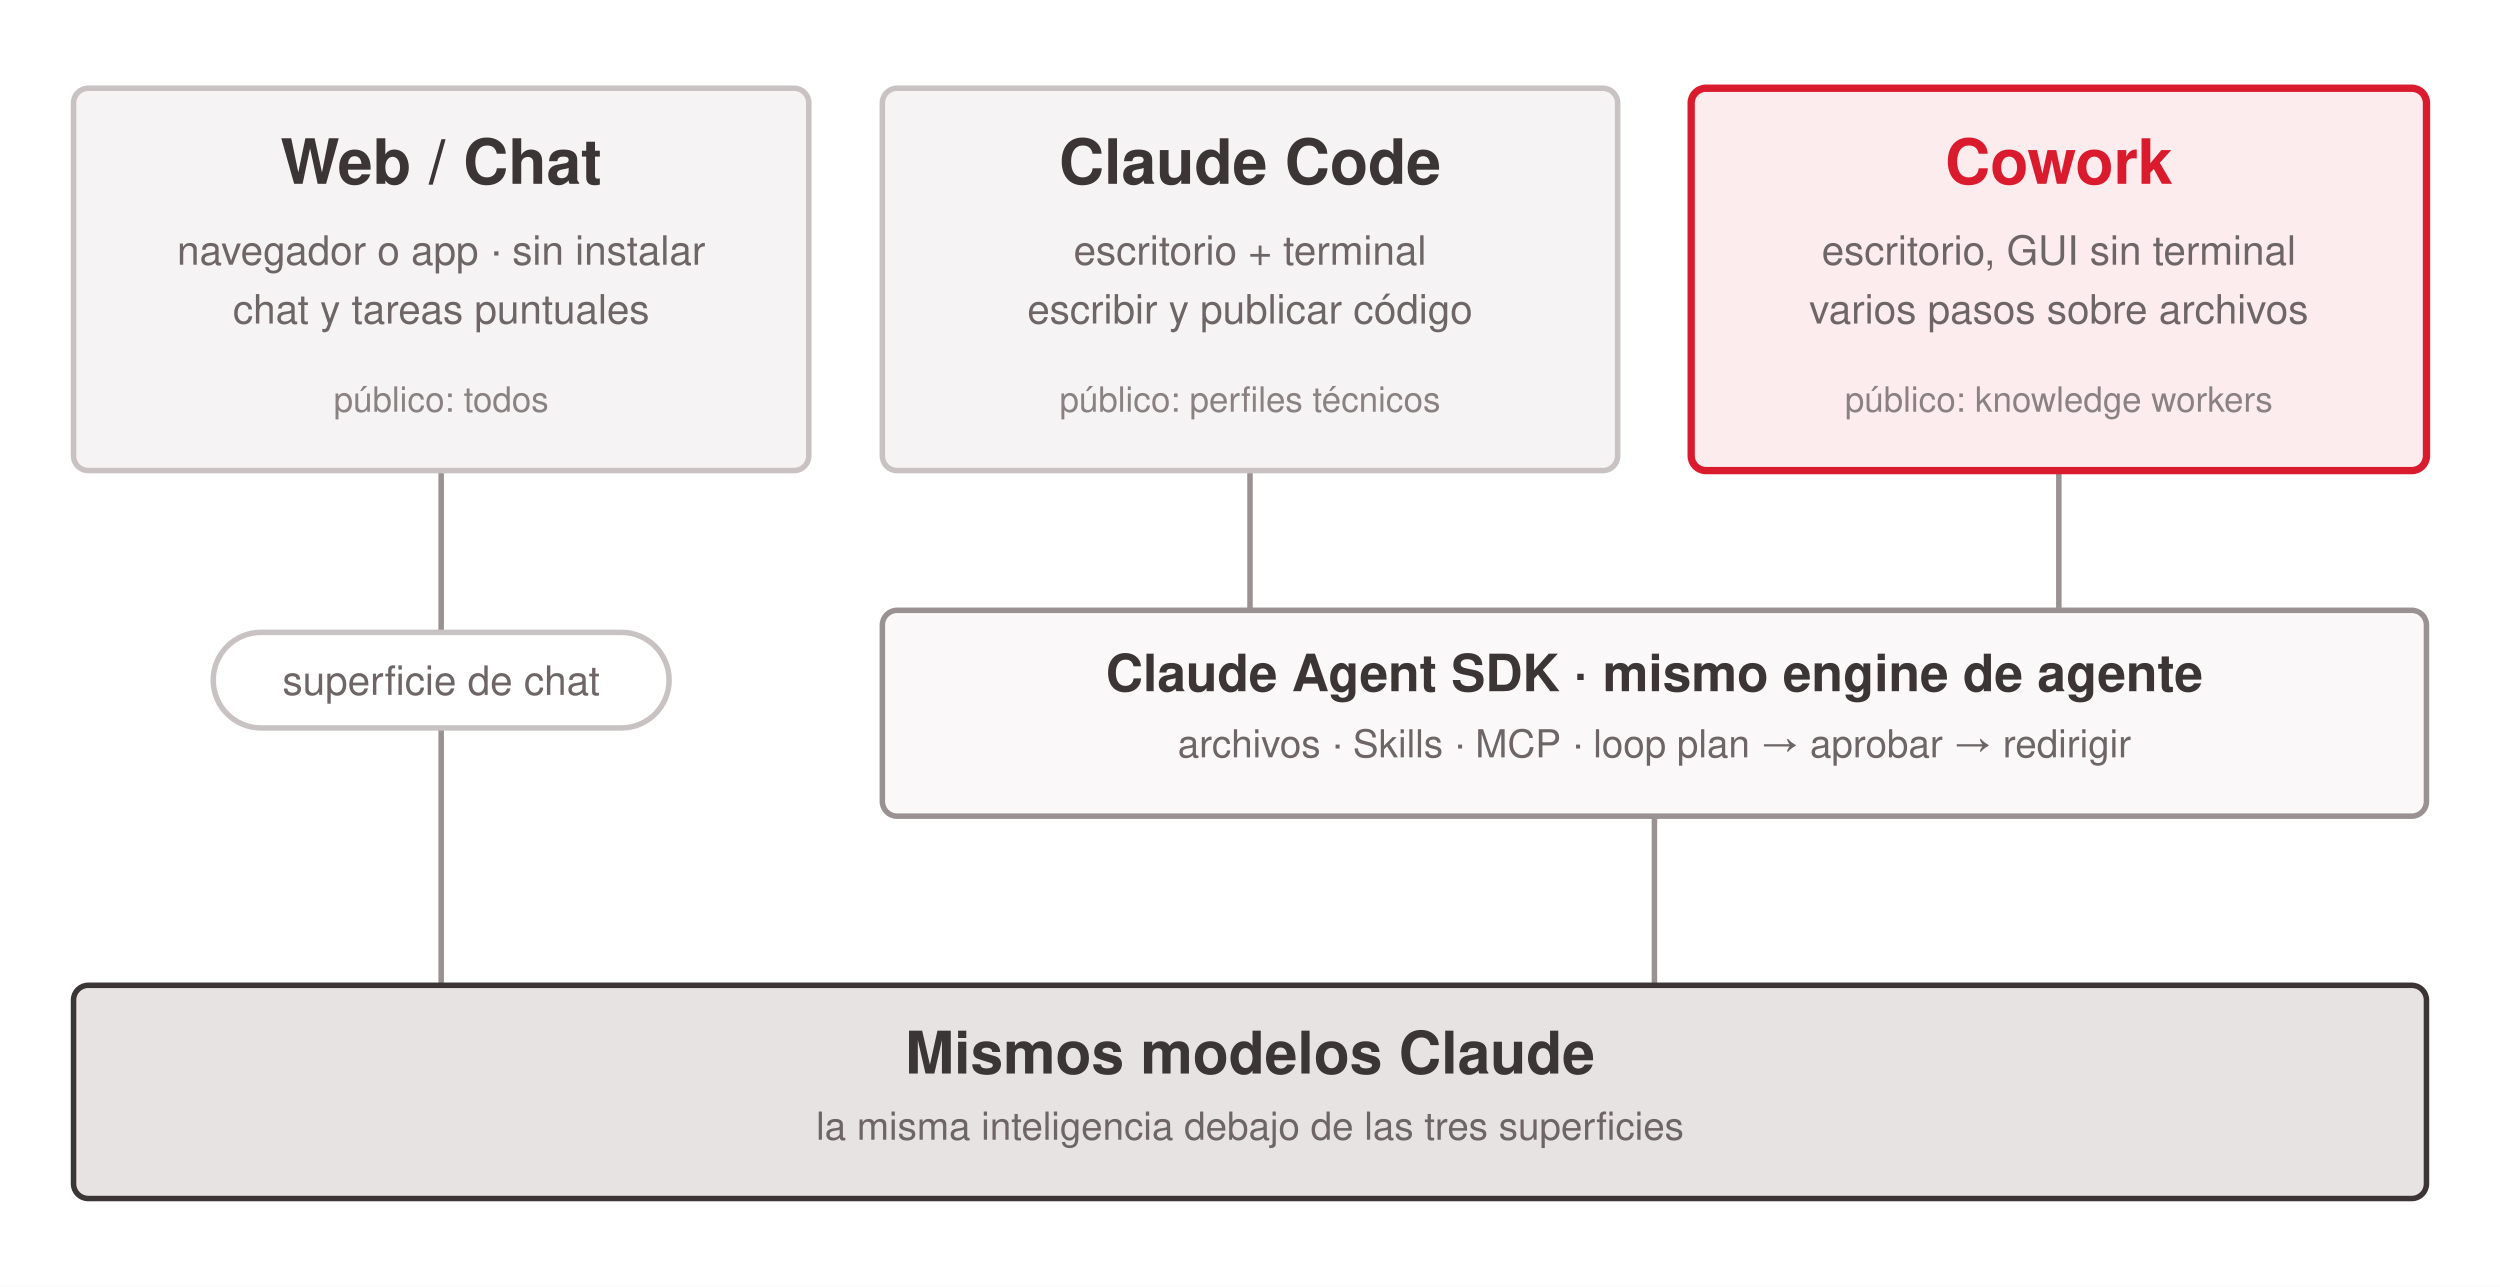
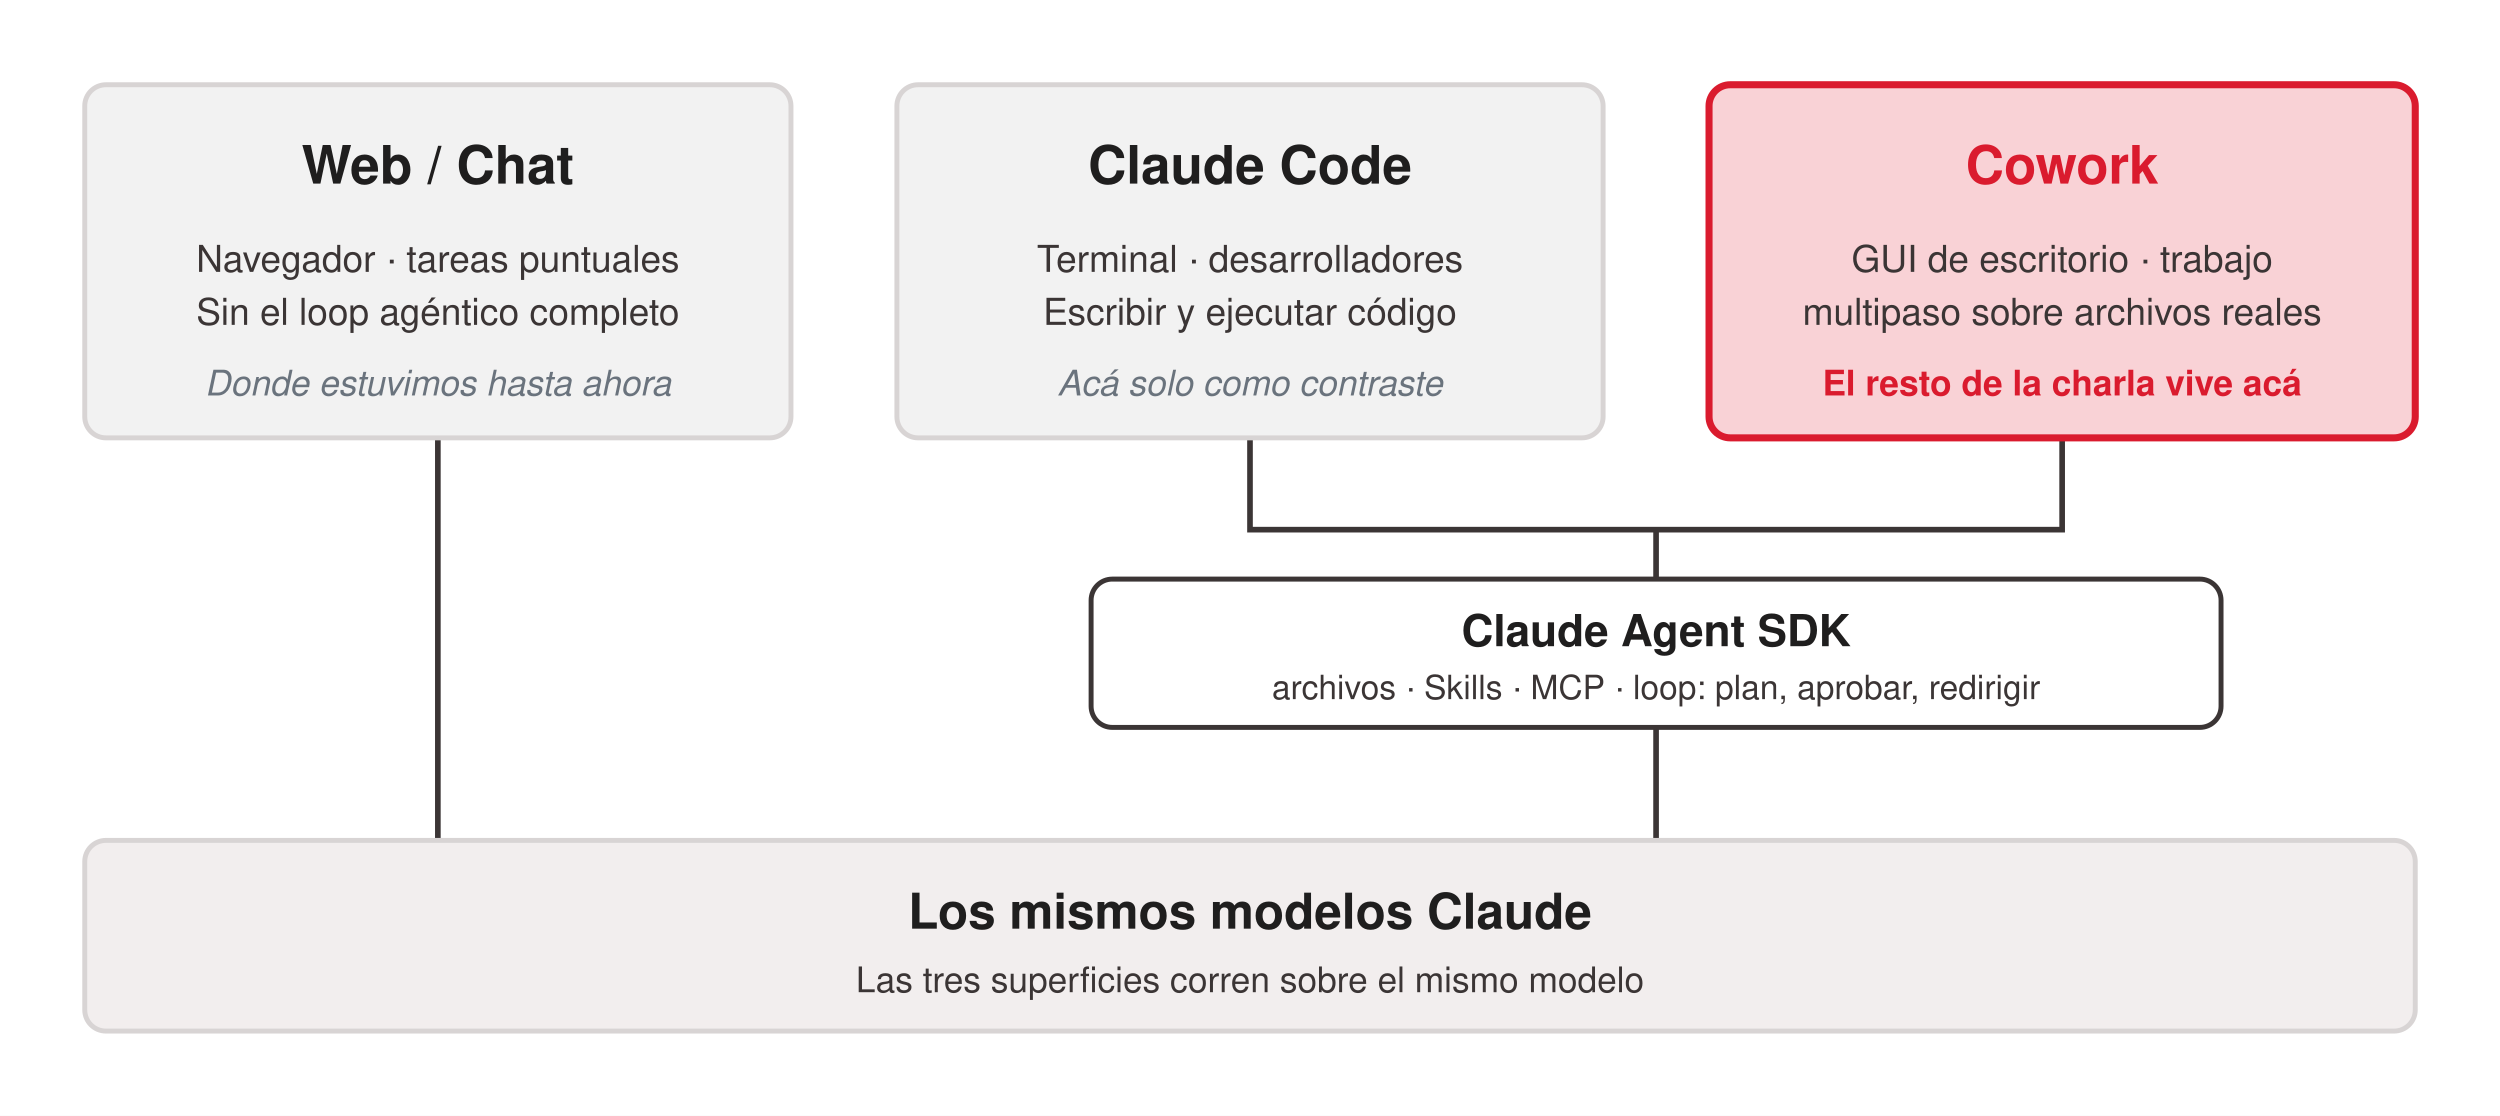
- <svg xmlns="http://www.w3.org/2000/svg" viewBox="0 0 680 350" font-family="Helvetica Neue, Helvetica, Arial, sans-serif">
-   <rect x="0" y="0" width="680" height="350" fill="#ffffff" />
-   <g stroke="#9A9292" stroke-width="1.5" fill="none">
-     <line x1="120" y1="128" x2="120" y2="268" />
-     <line x1="340" y1="128" x2="340" y2="166" />
-     <line x1="560" y1="128" x2="560" y2="166" />
-     <line x1="450" y1="222" x2="450" y2="268" />
+ <svg xmlns="http://www.w3.org/2000/svg" viewBox="0 0 708 316">
+   <rect x="0" y="0" width="708" height="316" fill="#ffffff" />
+   <g transform="translate(24,24)">
+     <path d="M 100 100 L 100 214" fill="none" stroke="#3B3535" stroke-width="1.6" />
+     <path d="M 330 100 L 330 126 L 560 126 L 560 100" fill="none" stroke="#3B3535" stroke-width="1.6" />
+     <path d="M 445 126 L 445 140" fill="none" stroke="#3B3535" stroke-width="1.6" />
+     <path d="M 445 182 L 445 214" fill="none" stroke="#3B3535" stroke-width="1.6" />
+     <rect x="0" y="0" width="200" height="100" rx="6" fill="#F2F2F2" stroke="#D8D4D4" stroke-width="1.4" />
+     <text x="100" y="28" text-anchor="middle" font-family="Helvetica, Arial, sans-serif" font-size="15" font-weight="bold" fill="#1F1E1E">Web / Chat</text>
+     <text x="100" y="53" text-anchor="middle" font-family="Helvetica, Arial, sans-serif" font-size="10.5" fill="#3B3535">Navegador · tareas puntuales</text>
+     <text x="100" y="68" text-anchor="middle" font-family="Helvetica, Arial, sans-serif" font-size="10.5" fill="#3B3535">Sin el loop agéntico completo</text>
+     <text x="100" y="88" text-anchor="middle" font-family="Helvetica, Arial, sans-serif" font-size="10" font-style="italic" fill="#6A737D">Donde estuvimos hasta ahora</text>
+     <rect x="230" y="0" width="200" height="100" rx="6" fill="#F2F2F2" stroke="#D8D4D4" stroke-width="1.4" />
+     <text x="330" y="28" text-anchor="middle" font-family="Helvetica, Arial, sans-serif" font-size="15" font-weight="bold" fill="#1F1E1E">Claude Code</text>
+     <text x="330" y="53" text-anchor="middle" font-family="Helvetica, Arial, sans-serif" font-size="10.5" fill="#3B3535">Terminal · desarrolladores</text>
+     <text x="330" y="68" text-anchor="middle" font-family="Helvetica, Arial, sans-serif" font-size="10.5" fill="#3B3535">Escribir y ejecutar código</text>
+     <text x="330" y="88" text-anchor="middle" font-family="Helvetica, Arial, sans-serif" font-size="10" font-style="italic" fill="#6A737D">Acá solo como contraste</text>
+     <rect x="460" y="0" width="200" height="100" rx="6" fill="#F9D2D6" stroke="#DA1B2E" stroke-width="2" />
+     <text x="560" y="28" text-anchor="middle" font-family="Helvetica, Arial, sans-serif" font-size="15" font-weight="bold" fill="#DA1B2E">Cowork</text>
+     <text x="560" y="53" text-anchor="middle" font-family="Helvetica, Arial, sans-serif" font-size="10.5" fill="#3B3535">GUI de escritorio · trabajo</text>
+     <text x="560" y="68" text-anchor="middle" font-family="Helvetica, Arial, sans-serif" font-size="10.5" fill="#3B3535">multipaso sobre archivos reales</text>
+     <text x="560" y="88" text-anchor="middle" font-family="Helvetica, Arial, sans-serif" font-size="10" font-weight="bold" fill="#DA1B2E">El resto de la charla vive acá</text>
+     <rect x="285" y="140" width="320" height="42" rx="6" fill="#ffffff" stroke="#3B3535" stroke-width="1.4" />
+     <text x="445" y="159" text-anchor="middle" font-family="Helvetica, Arial, sans-serif" font-size="12.5" font-weight="bold" fill="#1F1E1E">Claude Agent SDK</text>
+     <text x="445" y="174" text-anchor="middle" font-family="Helvetica, Arial, sans-serif" font-size="9.5" fill="#3B3535">archivos · Skills · MCP · loop: plan, aprobar, redirigir</text>
+     <rect x="0" y="214" width="660" height="54" rx="6" fill="#F2EEEE" stroke="#D8D4D4" stroke-width="1.4" />
+     <text x="330" y="239" text-anchor="middle" font-family="Helvetica, Arial, sans-serif" font-size="14" font-weight="bold" fill="#1F1E1E">Los mismos modelos Claude</text>
+     <text x="330" y="257" text-anchor="middle" font-family="Helvetica, Arial, sans-serif" font-size="10" fill="#3B3535">Las tres superficies corren sobre el mismo modelo</text>
  </g>
-   <rect x="20" y="24" width="200" height="104" rx="4" fill="#F5F3F3" stroke="#C9C2C2" stroke-width="1.5" />
-   <text x="120" y="50" text-anchor="middle" font-size="17" font-weight="bold" fill="#3B3535">Web / Chat</text>
-   <text x="120" y="72" text-anchor="middle" font-size="11" fill="#6E6666">navegador o app · sin instalar</text>
-   <text x="120" y="88" text-anchor="middle" font-size="11" fill="#6E6666">chat y tareas puntuales</text>
-   <text x="120" y="112" text-anchor="middle" font-size="9.5" fill="#8A8282">público: todos</text>
-   <rect x="240" y="24" width="200" height="104" rx="4" fill="#F5F3F3" stroke="#C9C2C2" stroke-width="1.5" />
-   <text x="340" y="50" text-anchor="middle" font-size="17" font-weight="bold" fill="#3B3535">Claude Code</text>
-   <text x="340" y="72" text-anchor="middle" font-size="11" fill="#6E6666">escritorio + terminal</text>
-   <text x="340" y="88" text-anchor="middle" font-size="11" fill="#6E6666">escribir y publicar código</text>
-   <text x="340" y="112" text-anchor="middle" font-size="9.5" fill="#8A8282">público: perfiles técnicos</text>
-   <rect x="460" y="24" width="200" height="104" rx="4" fill="#FDECEE" stroke="#DA1B2E" stroke-width="2" />
-   <text x="560" y="50" text-anchor="middle" font-size="17" font-weight="bold" fill="#DA1B2E">Cowork</text>
-   <text x="560" y="72" text-anchor="middle" font-size="11" fill="#6E6666">escritorio, GUI sin terminal</text>
-   <text x="560" y="88" text-anchor="middle" font-size="11" fill="#6E6666">varios pasos sobre archivos</text>
-   <text x="560" y="112" text-anchor="middle" font-size="9.5" fill="#8A8282">público: knowledge workers</text>
-   <rect x="58" y="172" width="124" height="26" rx="13" fill="#ffffff" stroke="#C9C2C2" stroke-width="1.5" />
-   <text x="120" y="189" text-anchor="middle" font-size="11" fill="#6E6666">superficie de chat</text>
-   <rect x="240" y="166" width="420" height="56" rx="4" fill="#FAF8F8" stroke="#9A9292" stroke-width="1.5" />
-   <text x="450" y="188" text-anchor="middle" font-size="14" font-weight="bold" fill="#3B3535">Claude Agent SDK · mismo engine de agente</text>
-   <text x="450" y="206" text-anchor="middle" font-size="10.5" fill="#6E6666">archivos · Skills · MCP · loop plan → aprobar → redirigir</text>
-   <rect x="20" y="268" width="640" height="58" rx="4" fill="#E7E3E3" stroke="#3B3535" stroke-width="1.5" />
-   <text x="340" y="292" text-anchor="middle" font-size="16" font-weight="bold" fill="#3B3535">Mismos modelos Claude</text>
-   <text x="340" y="310" text-anchor="middle" font-size="10.5" fill="#6E6666">la misma inteligencia debajo de las tres superficies</text>
</svg>
